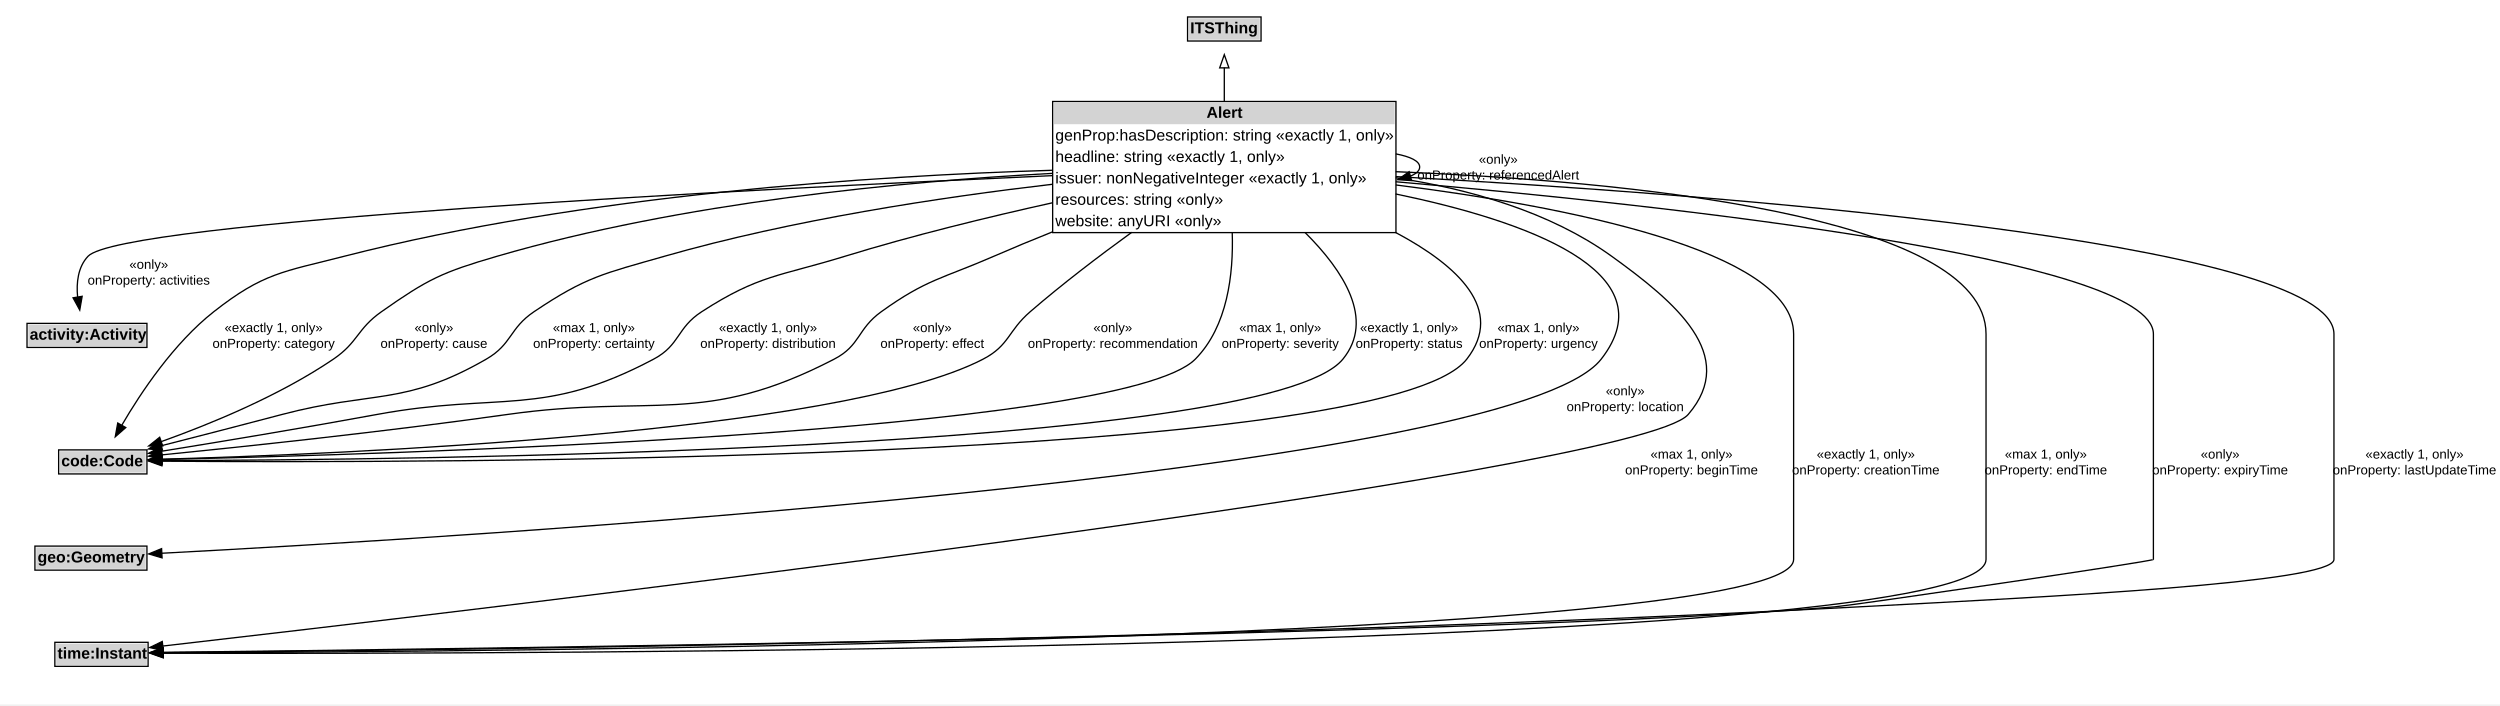
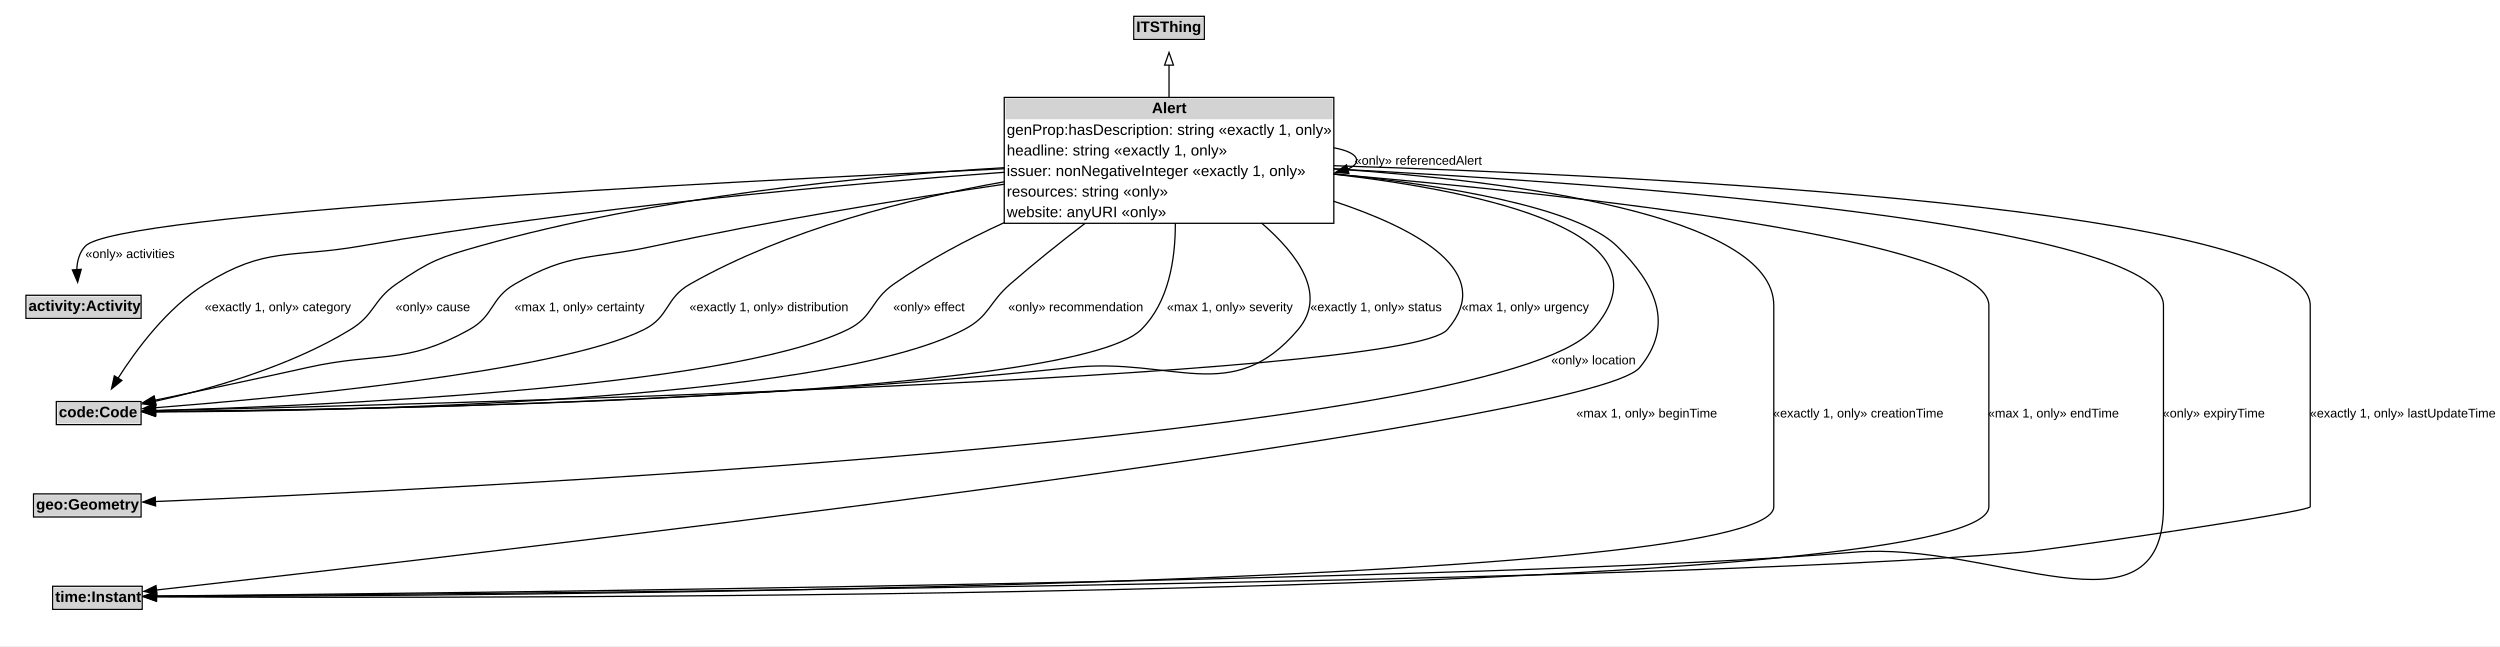
- <svg xmlns="http://www.w3.org/2000/svg" width="1897pt" height="535pt" viewBox="0.00 0.00 1897.00 535.00">
-   <g id="graph0" class="graph" transform="scale(1 1) rotate(0) translate(4 530.5)">
-     <polygon fill="white" stroke="none" points="-4,4 -4,-530.5 1893.25,-530.5 1893.25,4 -4,4" />
+ <svg xmlns="http://www.w3.org/2000/svg" width="1976pt" height="511pt" viewBox="0.00 0.00 1976.00 511.00">
+   <g id="graph0" class="graph" transform="scale(1 1) rotate(0) translate(4 506.5)">
+     <polygon fill="white" stroke="none" points="-4,4 -4,-506.5 1972.25,-506.5 1972.25,4 -4,4" />
    <g id="clust2" class="cluster">
</g>
    <g id="node1" class="node">
-       <polygon fill="lightgray" stroke="none" points="898.12,-500.38 898.12,-516.62 951.88,-516.62 951.88,-500.38 898.12,-500.38" />
-       <text xml:space="preserve" text-anchor="start" x="899.12" y="-505.23" font-family="Arial" font-weight="bold" font-size="12.00">ITSThing</text>
-       <polygon fill="none" stroke="black" points="897.12,-499.38 897.12,-517.62 952.88,-517.62 952.88,-499.38 897.12,-499.38" />
+       <polygon fill="lightgray" stroke="none" points="893.12,-476.38 893.12,-492.62 946.88,-492.62 946.88,-476.38 893.12,-476.38" />
+       <text xml:space="preserve" text-anchor="start" x="894.12" y="-481.23" font-family="Arial" font-weight="bold" font-size="12.00">ITSThing</text>
+       <polygon fill="none" stroke="black" points="892.12,-475.38 892.12,-493.62 947.88,-493.62 947.88,-475.38 892.12,-475.38" />
    </g>
    <g id="node2" class="node">
-       <polygon fill="lightgray" stroke="none" points="795.75,-436.25 795.75,-452.5 1054.25,-452.5 1054.25,-436.25 795.75,-436.25" />
-       <text xml:space="preserve" text-anchor="start" x="911.5" y="-441.1" font-family="Arial" font-weight="bold" font-size="12.00">Alert</text>
-       <text xml:space="preserve" text-anchor="start" x="796.75" y="-423.85" font-family="Arial" font-size="12.00">genProp:hasDescription: string «exactly 1, only»</text>
-       <text xml:space="preserve" text-anchor="start" x="796.75" y="-407.6" font-family="Arial" font-size="12.00">headline: string «exactly 1, only»</text>
-       <text xml:space="preserve" text-anchor="start" x="796.75" y="-391.35" font-family="Arial" font-size="12.00">issuer: nonNegativeInteger «exactly 1, only»</text>
-       <text xml:space="preserve" text-anchor="start" x="796.75" y="-375.1" font-family="Arial" font-size="12.00">resources: string «only»</text>
-       <text xml:space="preserve" text-anchor="start" x="796.75" y="-358.85" font-family="Arial" font-size="12.00">website: anyURI «only»</text>
-       <polygon fill="none" stroke="black" points="794.75,-354 794.75,-453.5 1055.25,-453.5 1055.25,-354 794.75,-354" />
+       <polygon fill="lightgray" stroke="none" points="790.75,-412.25 790.75,-428.5 1049.25,-428.5 1049.25,-412.25 790.75,-412.25" />
+       <text xml:space="preserve" text-anchor="start" x="906.5" y="-417.1" font-family="Arial" font-weight="bold" font-size="12.00">Alert</text>
+       <text xml:space="preserve" text-anchor="start" x="791.75" y="-399.85" font-family="Arial" font-size="12.00">genProp:hasDescription: string «exactly 1, only»</text>
+       <text xml:space="preserve" text-anchor="start" x="791.75" y="-383.6" font-family="Arial" font-size="12.00">headline: string «exactly 1, only»</text>
+       <text xml:space="preserve" text-anchor="start" x="791.75" y="-367.35" font-family="Arial" font-size="12.00">issuer: nonNegativeInteger «exactly 1, only»</text>
+       <text xml:space="preserve" text-anchor="start" x="791.75" y="-351.1" font-family="Arial" font-size="12.00">resources: string «only»</text>
+       <text xml:space="preserve" text-anchor="start" x="791.75" y="-334.85" font-family="Arial" font-size="12.00">website: anyURI «only»</text>
+       <polygon fill="none" stroke="black" points="789.75,-330 789.75,-429.5 1050.25,-429.5 1050.25,-330 789.75,-330" />
    </g>
    <g id="edge1" class="edge">
-       <path fill="none" stroke="black" d="M925,-453.24C925,-462.13 925,-471.13 925,-479.18" />
-       <polygon fill="none" stroke="black" points="921.5,-479.02 925,-489.02 928.5,-479.02 921.5,-479.02" />
+       <path fill="none" stroke="black" d="M920,-429.24C920,-438.13 920,-447.13 920,-455.18" />
+       <polygon fill="none" stroke="black" points="916.5,-455.02 920,-465.02 923.5,-455.02 916.5,-455.02" />
    </g>
    <g id="edge20" class="edge">
-       <path fill="none" stroke="black" d="M1055.11,-413.74C1066.28,-411.61 1073.25,-408.28 1073.25,-403.75 1073.25,-400.99 1070.66,-398.67 1066.11,-396.81" />
-       <polygon fill="black" stroke="black" points="1067.14,-393.46 1056.57,-394.17 1065.27,-400.21 1067.14,-393.46" />
-       <text xml:space="preserve" text-anchor="middle" x="1132.88" y="-406.25" font-family="Arial" font-size="10.00">«only»</text>
-       <text xml:space="preserve" text-anchor="middle" x="1132.88" y="-394.25" font-family="Arial" font-size="10.00">onProperty: referencedAlert</text>
+       <path fill="none" stroke="black" d="M1050.11,-389.74C1061.28,-387.61 1068.25,-384.28 1068.25,-379.75 1068.25,-376.99 1065.66,-374.67 1061.11,-372.81" />
+       <polygon fill="black" stroke="black" points="1062.14,-369.46 1051.57,-370.17 1060.27,-376.21 1062.14,-369.46" />
+       <text xml:space="preserve" text-anchor="middle" x="1117" y="-376.25" font-family="Arial" font-size="10.00">«only» referencedAlert</text>
    </g>
    <g id="node4" class="node">
-       <polygon fill="lightgray" stroke="none" points="17.5,-267.88 17.5,-284.12 106.5,-284.12 106.5,-267.88 17.5,-267.88" />
-       <text xml:space="preserve" text-anchor="start" x="18.5" y="-272.73" font-family="Arial" font-weight="bold" font-size="12.00">activity:Activity</text>
-       <polygon fill="none" stroke="black" points="16.5,-266.88 16.5,-285.12 107.5,-285.12 107.5,-266.88 16.5,-266.88" />
+       <polygon fill="lightgray" stroke="none" points="17.5,-255.88 17.5,-272.12 106.5,-272.12 106.5,-255.88 17.5,-255.88" />
+       <text xml:space="preserve" text-anchor="start" x="18.5" y="-260.73" font-family="Arial" font-weight="bold" font-size="12.00">activity:Activity</text>
+       <polygon fill="none" stroke="black" points="16.5,-254.88 16.5,-273.12 107.5,-273.12 107.5,-254.88 16.5,-254.88" />
    </g>
    <g id="edge7" class="edge">
-       <path fill="none" stroke="black" d="M794.89,-397.25C560.09,-386.69 87.39,-362.29 62.75,-336 55.14,-327.88 53.85,-316.02 54.89,-305.06" />
-       <polygon fill="black" stroke="black" points="58.34,-305.66 56.51,-295.23 51.43,-304.53 58.34,-305.66" />
-       <text xml:space="preserve" text-anchor="middle" x="108.88" y="-326.5" font-family="Arial" font-size="10.00">«only»</text>
-       <text xml:space="preserve" text-anchor="middle" x="108.88" y="-314.5" font-family="Arial" font-size="10.00">onProperty: activities</text>
+       <path fill="none" stroke="black" d="M789.9,-373.13C556.42,-362.43 88.19,-337.85 63.5,-312 58.73,-307.01 56.95,-300.19 56.7,-293.29" />
+       <polygon fill="black" stroke="black" points="60.19,-293.64 57.37,-283.42 53.2,-293.16 60.19,-293.64" />
+       <text xml:space="preserve" text-anchor="middle" x="98.75" y="-302.5" font-family="Arial" font-size="10.00">«only» activities</text>
    </g>
    <g id="node5" class="node">
      <polygon fill="lightgray" stroke="none" points="41.5,-171.88 41.5,-188.12 106.5,-188.12 106.5,-171.88 41.5,-171.88" />
      <text xml:space="preserve" text-anchor="start" x="42.5" y="-176.72" font-family="Arial" font-weight="bold" font-size="12.00">code:Code</text>
      <polygon fill="none" stroke="black" points="40.5,-170.88 40.5,-189.12 107.5,-189.12 107.5,-170.88 40.5,-170.88" />
    </g>
    <g id="edge9" class="edge">
-       <path fill="none" stroke="black" d="M794.93,-401.32C658.82,-397.15 439.9,-382.87 257,-336 210.8,-324.16 195.75,-323.47 158.25,-294 127.95,-270.18 103.04,-232.9 88.36,-207.74" />
-       <polygon fill="black" stroke="black" points="91.43,-206.06 83.46,-199.08 85.34,-209.51 91.43,-206.06" />
-       <text xml:space="preserve" text-anchor="middle" x="203.62" y="-278.5" font-family="Arial" font-size="10.00">«exactly 1, only»</text>
-       <text xml:space="preserve" text-anchor="middle" x="203.62" y="-266.5" font-family="Arial" font-size="10.00">onProperty: category</text>
+       <path fill="none" stroke="black" d="M789.87,-370.35C660.24,-360.77 455.87,-342.36 281,-312 225.67,-302.39 205.9,-311.72 158.25,-282 128.38,-263.37 103.93,-230.54 89.2,-207.38" />
+       <polygon fill="black" stroke="black" points="92.33,-205.78 84.11,-199.1 86.37,-209.45 92.33,-205.78" />
+       <text xml:space="preserve" text-anchor="middle" x="215.62" y="-260.5" font-family="Arial" font-size="10.00">«exactly 1, only» category</text>
    </g>
    <g id="edge10" class="edge">
-       <path fill="none" stroke="black" d="M794.89,-398.97C681.49,-392.88 513.62,-377.04 373,-336 331.59,-323.92 320.78,-318.82 285.5,-294 266.86,-280.89 267.85,-270.8 249,-258 207.76,-230 154.68,-208.35 117.85,-195.24" />
-       <polygon fill="black" stroke="black" points="119.47,-192.1 108.87,-192.11 117.16,-198.71 119.47,-192.1" />
-       <text xml:space="preserve" text-anchor="middle" x="325.25" y="-278.5" font-family="Arial" font-size="10.00">«only»</text>
-       <text xml:space="preserve" text-anchor="middle" x="325.25" y="-266.5" font-family="Arial" font-size="10.00">onProperty: cause</text>
+       <path fill="none" stroke="black" d="M789.79,-373.98C677.98,-367.26 513.42,-351.05 375,-312 344.09,-303.28 335.67,-300.27 309.25,-282 290.57,-269.09 292.37,-257.85 273,-246 224.29,-216.21 160.42,-198.51 118.35,-189.27" />
+       <polygon fill="black" stroke="black" points="119.34,-185.9 108.83,-187.26 117.89,-192.75 119.34,-185.9" />
+       <text xml:space="preserve" text-anchor="middle" x="338.12" y="-260.5" font-family="Arial" font-size="10.00">«only» cause</text>
    </g>
    <g id="edge11" class="edge">
-       <path fill="none" stroke="black" d="M794.88,-390.72C709.82,-380.81 596.93,-363.76 500,-336 454.15,-322.87 440.83,-320.62 401.25,-294 382.41,-281.33 384.67,-269.35 365,-258 303.18,-222.33 279.01,-234.23 210,-216 179.37,-207.91 144.8,-199.01 118.17,-192.22" />
-       <polygon fill="black" stroke="black" points="119.31,-188.89 108.75,-189.81 117.58,-195.68 119.31,-188.89" />
-       <text xml:space="preserve" text-anchor="middle" x="446.62" y="-278.5" font-family="Arial" font-size="10.00">«max 1, only»</text>
-       <text xml:space="preserve" text-anchor="middle" x="446.62" y="-266.5" font-family="Arial" font-size="10.00">onProperty: certainty</text>
+       <path fill="none" stroke="black" d="M790.12,-360.96C709.88,-349.1 605,-332.03 513,-312 463.49,-301.22 446.83,-307.43 403,-282 383.43,-270.64 386.77,-257 367,-246 315.94,-217.59 296.03,-228.73 239,-216 198.22,-206.9 151.65,-197.07 118.4,-190.15" />
+       <polygon fill="black" stroke="black" points="119.21,-186.75 108.71,-188.14 117.79,-193.6 119.21,-186.75" />
+       <text xml:space="preserve" text-anchor="middle" x="454" y="-260.5" font-family="Arial" font-size="10.00">«max 1, only» certainty</text>
    </g>
    <g id="edge13" class="edge">
-       <path fill="none" stroke="black" d="M794.93,-376.7C745.11,-365.66 688.02,-351.7 637,-336 587.58,-320.79 571.92,-322.07 528.5,-294 509.37,-281.63 512.13,-268.68 492,-258 407.93,-213.38 375.61,-233.23 282,-216 225.71,-205.64 160.62,-194.88 118.45,-188.08" />
-       <polygon fill="black" stroke="black" points="119.12,-184.64 108.69,-186.5 118.01,-191.55 119.12,-184.64" />
-       <text xml:space="preserve" text-anchor="middle" x="578.75" y="-278.5" font-family="Arial" font-size="10.00">«exactly 1, only»</text>
-       <text xml:space="preserve" text-anchor="middle" x="578.75" y="-266.5" font-family="Arial" font-size="10.00">onProperty: distribution</text>
+       <path fill="none" stroke="black" d="M790.09,-362.88C713.93,-349.46 617.97,-325.21 541.5,-282 521.66,-270.79 525.38,-256.2 505,-246 437.69,-212.31 214.69,-191.72 118.64,-184.23" />
+       <polygon fill="black" stroke="black" points="119.06,-180.75 108.82,-183.47 118.52,-187.73 119.06,-180.75" />
+       <text xml:space="preserve" text-anchor="middle" x="603.75" y="-260.5" font-family="Arial" font-size="10.00">«exactly 1, only» distribution</text>
    </g>
    <g id="edge14" class="edge">
-       <path fill="none" stroke="black" d="M794.96,-354.7C779.72,-348.61 764.46,-342.3 750,-336 711.28,-319.12 699.04,-318.66 664.75,-294 646.44,-280.84 649.02,-268.38 629,-258 529.75,-206.54 491.69,-231.67 381,-216 287.88,-202.82 178.33,-191.28 118.52,-185.31" />
-       <polygon fill="black" stroke="black" points="119.04,-181.85 108.74,-184.34 118.35,-188.81 119.04,-181.85" />
-       <text xml:space="preserve" text-anchor="middle" x="703.38" y="-278.5" font-family="Arial" font-size="10.00">«only»</text>
-       <text xml:space="preserve" text-anchor="middle" x="703.38" y="-266.5" font-family="Arial" font-size="10.00">onProperty: effect</text>
+       <path fill="none" stroke="black" d="M789.95,-330.64C760.02,-316.97 729.18,-300.64 702.5,-282 683.82,-268.95 686.47,-256 666,-246 569.46,-198.84 239.5,-185.41 118.74,-182.03" />
+       <polygon fill="black" stroke="black" points="118.99,-178.53 108.9,-181.76 118.8,-185.53 118.99,-178.53" />
+       <text xml:space="preserve" text-anchor="middle" x="730.25" y="-260.5" font-family="Arial" font-size="10.00">«only» effect</text>
    </g>
    <g id="edge19" class="edge">
-       <path fill="none" stroke="black" d="M854.77,-354.23C829.81,-336.13 801.92,-314.88 777.75,-294 760.69,-279.26 762,-268.41 742,-258 632.67,-201.13 249.33,-185.69 118.3,-182.03" />
-       <polygon fill="black" stroke="black" points="118.74,-178.54 108.65,-181.77 118.55,-185.53 118.74,-178.54" />
-       <text xml:space="preserve" text-anchor="middle" x="840.38" y="-278.5" font-family="Arial" font-size="10.00">«only»</text>
-       <text xml:space="preserve" text-anchor="middle" x="840.38" y="-266.5" font-family="Arial" font-size="10.00">onProperty: recommendation</text>
+       <path fill="none" stroke="black" d="M853.66,-330C834.2,-315.07 813.15,-298.28 794.5,-282 777.33,-267.02 778.2,-256.55 758,-246 646.13,-187.57 251.84,-181.32 118.47,-180.91" />
+       <polygon fill="black" stroke="black" points="118.64,-177.41 108.63,-180.9 118.63,-184.41 118.64,-177.41" />
+       <text xml:space="preserve" text-anchor="middle" x="846.25" y="-260.5" font-family="Arial" font-size="10.00">«only» recommendation</text>
    </g>
    <g id="edge21" class="edge">
-       <path fill="none" stroke="black" d="M931.02,-354.06C932.05,-322.49 927.47,-282.78 903,-258 847.52,-201.82 282.8,-185.45 118.57,-181.86" />
-       <polygon fill="black" stroke="black" points="119.03,-178.37 108.96,-181.65 118.89,-185.36 119.03,-178.37" />
-       <text xml:space="preserve" text-anchor="middle" x="967.43" y="-278.5" font-family="Arial" font-size="10.00">«max 1, only»</text>
-       <text xml:space="preserve" text-anchor="middle" x="967.43" y="-266.5" font-family="Arial" font-size="10.00">onProperty: severity</text>
+       <path fill="none" stroke="black" d="M924.99,-330.06C925.06,-301.72 919.81,-267.47 898,-246 842.13,-191.02 281.33,-182.54 118.25,-181.24" />
+       <polygon fill="black" stroke="black" points="118.75,-177.74 108.73,-181.17 118.7,-184.74 118.75,-177.74" />
+       <text xml:space="preserve" text-anchor="middle" x="968.07" y="-260.5" font-family="Arial" font-size="10.00">«max 1, only» severity</text>
    </g>
    <g id="edge22" class="edge">
-       <path fill="none" stroke="black" d="M986.27,-354.08C1015.53,-324.96 1039.4,-287.93 1015,-258 957.77,-187.79 297.87,-181.42 118.67,-180.99" />
-       <polygon fill="black" stroke="black" points="118.85,-177.49 108.84,-180.97 118.84,-184.49 118.85,-177.49" />
-       <text xml:space="preserve" text-anchor="middle" x="1065.22" y="-278.5" font-family="Arial" font-size="10.00">«exactly 1, only»</text>
-       <text xml:space="preserve" text-anchor="middle" x="1065.22" y="-266.5" font-family="Arial" font-size="10.00">onProperty: status</text>
+       <path fill="none" stroke="black" d="M993.05,-330.27C1022.63,-304.74 1045,-273.18 1022,-246 969.89,-184.43 923.21,-224.52 843,-216 569,-186.91 237.57,-181.98 118.92,-181.16" />
+       <polygon fill="black" stroke="black" points="119,-177.66 108.98,-181.09 118.95,-184.66 119,-177.66" />
+       <text xml:space="preserve" text-anchor="middle" x="1083.61" y="-260.5" font-family="Arial" font-size="10.00">«exactly 1, only» status</text>
    </g>
    <g id="edge23" class="edge">
-       <path fill="none" stroke="black" d="M1054.95,-354.11C1102.41,-328.86 1138.12,-295.46 1109,-258 1047.43,-178.79 309.58,-179.12 118.8,-180.55" />
-       <polygon fill="black" stroke="black" points="118.77,-177.05 108.8,-180.63 118.83,-184.05 118.77,-177.05" />
-       <text xml:space="preserve" text-anchor="middle" x="1163.38" y="-278.5" font-family="Arial" font-size="10.00">«max 1, only»</text>
-       <text xml:space="preserve" text-anchor="middle" x="1163.38" y="-266.5" font-family="Arial" font-size="10.00">onProperty: urgency</text>
+       <path fill="none" stroke="black" d="M1050.02,-347.49C1117.64,-325.12 1178.84,-291 1140,-246 1106.11,-206.73 316.75,-186.44 118.74,-181.96" />
+       <polygon fill="black" stroke="black" points="118.94,-178.47 108.87,-181.74 118.78,-185.46 118.94,-178.47" />
+       <text xml:space="preserve" text-anchor="middle" x="1201.61" y="-260.5" font-family="Arial" font-size="10.00">«max 1, only» urgency</text>
    </g>
    <g id="node6" class="node">
      <polygon fill="lightgray" stroke="none" points="23.5,-98.88 23.5,-115.12 106.5,-115.12 106.5,-98.88 23.5,-98.88" />
      <text xml:space="preserve" text-anchor="start" x="24.5" y="-103.72" font-family="Arial" font-weight="bold" font-size="12.00">geo:Geometry</text>
      <polygon fill="none" stroke="black" points="22.5,-97.88 22.5,-116.12 107.5,-116.12 107.5,-97.88 22.5,-97.88" />
    </g>
    <g id="edge18" class="edge">
-       <path fill="none" stroke="black" d="M1054.95,-383.34C1153.12,-363.01 1262.79,-324.53 1211,-258 1142.8,-170.4 336.11,-122.16 118.69,-110.69" />
-       <polygon fill="black" stroke="black" points="118.98,-107.2 108.81,-110.18 118.61,-114.19 118.98,-107.2" />
-       <text xml:space="preserve" text-anchor="middle" x="1229.19" y="-230.5" font-family="Arial" font-size="10.00">«only»</text>
-       <text xml:space="preserve" text-anchor="middle" x="1229.19" y="-218.5" font-family="Arial" font-size="10.00">onProperty: location</text>
+       <path fill="none" stroke="black" d="M1050,-368.89C1170.53,-354.89 1321.91,-321.91 1255,-246 1178.71,-159.44 340.55,-119.25 118.64,-110.09" />
+       <polygon fill="black" stroke="black" points="118.98,-106.6 108.84,-109.68 118.69,-113.59 118.98,-106.6" />
+       <text xml:space="preserve" text-anchor="middle" x="1255.47" y="-218.5" font-family="Arial" font-size="10.00">«only» location</text>
    </g>
    <g id="node7" class="node">
      <polygon fill="lightgray" stroke="none" points="38.62,-25.88 38.62,-42.12 107.38,-42.12 107.38,-25.88 38.62,-25.88" />
      <text xml:space="preserve" text-anchor="start" x="39.62" y="-30.73" font-family="Arial" font-weight="bold" font-size="12.00">time:Instant</text>
      <polygon fill="none" stroke="black" points="37.62,-24.88 37.62,-43.12 108.38,-43.12 108.38,-24.88 37.62,-24.88" />
    </g>
    <g id="edge8" class="edge">
-       <path fill="none" stroke="black" d="M1055.04,-395.61C1109.81,-387.23 1171.68,-370.16 1219,-336 1267.03,-301.33 1315.64,-260.9 1277,-216 1238.18,-170.89 335.7,-65.05 119.32,-40.26" />
-       <polygon fill="black" stroke="black" points="119.92,-36.81 109.58,-39.15 119.12,-43.76 119.92,-36.81" />
-       <text xml:space="preserve" text-anchor="middle" x="1279.51" y="-182.5" font-family="Arial" font-size="10.00">«max 1, only»</text>
-       <text xml:space="preserve" text-anchor="middle" x="1279.51" y="-170.5" font-family="Arial" font-size="10.00">onProperty: beginTime</text>
+       <path fill="none" stroke="black" d="M1050.09,-369.18C1137.52,-360.03 1242.33,-342.9 1274,-312 1305.07,-281.69 1319.67,-249.45 1292,-216 1253.58,-169.56 338.19,-64.62 119.57,-40.16" />
+       <polygon fill="black" stroke="black" points="120.06,-36.7 109.73,-39.06 119.28,-43.65 120.06,-36.7" />
+       <text xml:space="preserve" text-anchor="middle" x="1297.56" y="-176.5" font-family="Arial" font-size="10.00">«max 1, only» beginTime</text>
    </g>
    <g id="edge12" class="edge">
-       <path fill="none" stroke="black" d="M1055.2,-390.15C1182.4,-374.13 1357,-340.56 1357,-277 1357,-277 1357,-277 1357,-106 1357,-42.74 350.24,-35.84 119.66,-35.09" />
-       <polygon fill="black" stroke="black" points="119.87,-31.59 109.86,-35.06 119.85,-38.59 119.87,-31.59" />
-       <text xml:space="preserve" text-anchor="middle" x="1411.75" y="-182.5" font-family="Arial" font-size="10.00">«exactly 1, only»</text>
-       <text xml:space="preserve" text-anchor="middle" x="1411.75" y="-170.5" font-family="Arial" font-size="10.00">onProperty: creationTime</text>
+       <path fill="none" stroke="black" d="M1049.98,-373.11C1191.53,-363.33 1398,-336.76 1398,-265 1398,-265 1398,-265 1398,-106 1398,-40.58 354.58,-35.36 119.61,-35.01" />
+       <polygon fill="black" stroke="black" points="119.62,-31.51 109.61,-35 119.61,-38.51 119.62,-31.51" />
+       <text xml:space="preserve" text-anchor="middle" x="1464.75" y="-176.5" font-family="Arial" font-size="10.00">«exactly 1, only» creationTime</text>
    </g>
    <g id="edge15" class="edge">
-       <path fill="none" stroke="black" d="M1055.07,-400.22C1225.52,-393.31 1503,-368.08 1503,-277 1503,-277 1503,-277 1503,-106 1503,-35.08 366.1,-34.18 119.73,-34.82" />
-       <polygon fill="black" stroke="black" points="119.85,-31.32 109.86,-34.85 119.87,-38.32 119.85,-31.32" />
-       <text xml:space="preserve" text-anchor="middle" x="1548.38" y="-182.5" font-family="Arial" font-size="10.00">«max 1, only»</text>
-       <text xml:space="preserve" text-anchor="middle" x="1548.38" y="-170.5" font-family="Arial" font-size="10.00">onProperty: endTime</text>
+       <path fill="none" stroke="black" d="M1049.96,-368.86C1239.13,-352.68 1568,-317.08 1568,-265 1568,-265 1568,-265 1568,-106 1568,-31.62 371.82,-33.5 119.41,-34.72" />
+       <polygon fill="black" stroke="black" points="119.61,-31.22 109.63,-34.77 119.65,-38.22 119.61,-31.22" />
+       <text xml:space="preserve" text-anchor="middle" x="1619" y="-176.5" font-family="Arial" font-size="10.00">«max 1, only» endTime</text>
    </g>
    <g id="edge16" class="edge">
-       <path fill="none" stroke="black" d="M1055.13,-392.58C1258.84,-374.89 1630,-334.73 1630,-277 1630,-277 1630,-277 1630,-106 1630,-104.54 1403.07,-71.31 1388,-70 1134.1,-48 323.47,-37.76 119.78,-35.49" />
-       <polygon fill="black" stroke="black" points="119.89,-31.99 109.85,-35.38 119.82,-38.99 119.89,-31.99" />
-       <text xml:space="preserve" text-anchor="middle" x="1680.62" y="-182.5" font-family="Arial" font-size="10.00">«only»</text>
-       <text xml:space="preserve" text-anchor="middle" x="1680.62" y="-170.5" font-family="Arial" font-size="10.00">onProperty: expiryTime</text>
+       <path fill="none" stroke="black" d="M1050.23,-373C1273.61,-361.39 1706,-330.45 1706,-265 1706,-265 1706,-265 1706,-106 1706,4.06 1570.66,-79.4 1461,-70 1191.83,-46.92 329.92,-37.42 119.61,-35.42" />
+       <polygon fill="black" stroke="black" points="119.66,-31.92 109.62,-35.32 119.59,-38.92 119.66,-31.92" />
+       <text xml:space="preserve" text-anchor="middle" x="1745.75" y="-176.5" font-family="Arial" font-size="10.00">«only» expiryTime</text>
    </g>
    <g id="edge17" class="edge">
-       <path fill="none" stroke="black" d="M1055.18,-396.48C1291.52,-383.34 1767,-348.08 1767,-277 1767,-277 1767,-277 1767,-106 1767,-88.26 1551.12,-77.69 1406,-70 902.58,-43.32 291.09,-36.7 119.65,-35.32" />
-       <polygon fill="black" stroke="black" points="119.84,-31.82 109.81,-35.25 119.79,-38.82 119.84,-31.82" />
-       <text xml:space="preserve" text-anchor="middle" x="1828.12" y="-182.5" font-family="Arial" font-size="10.00">«exactly 1, only»</text>
-       <text xml:space="preserve" text-anchor="middle" x="1828.12" y="-170.5" font-family="Arial" font-size="10.00">onProperty: lastUpdateTime</text>
+       <path fill="none" stroke="black" d="M1050.2,-375.53C1299.99,-367.6 1822,-341.85 1822,-265 1822,-265 1822,-265 1822,-106 1822,-101.76 1616.98,-71.99 1594,-70 1297.02,-44.3 341.35,-36.71 119.36,-35.27" />
+       <polygon fill="black" stroke="black" points="119.7,-31.78 109.68,-35.21 119.65,-38.78 119.7,-31.78" />
+       <text xml:space="preserve" text-anchor="middle" x="1895.12" y="-176.5" font-family="Arial" font-size="10.00">«exactly 1, only» lastUpdateTime</text>
    </g>
  </g>
</svg>
